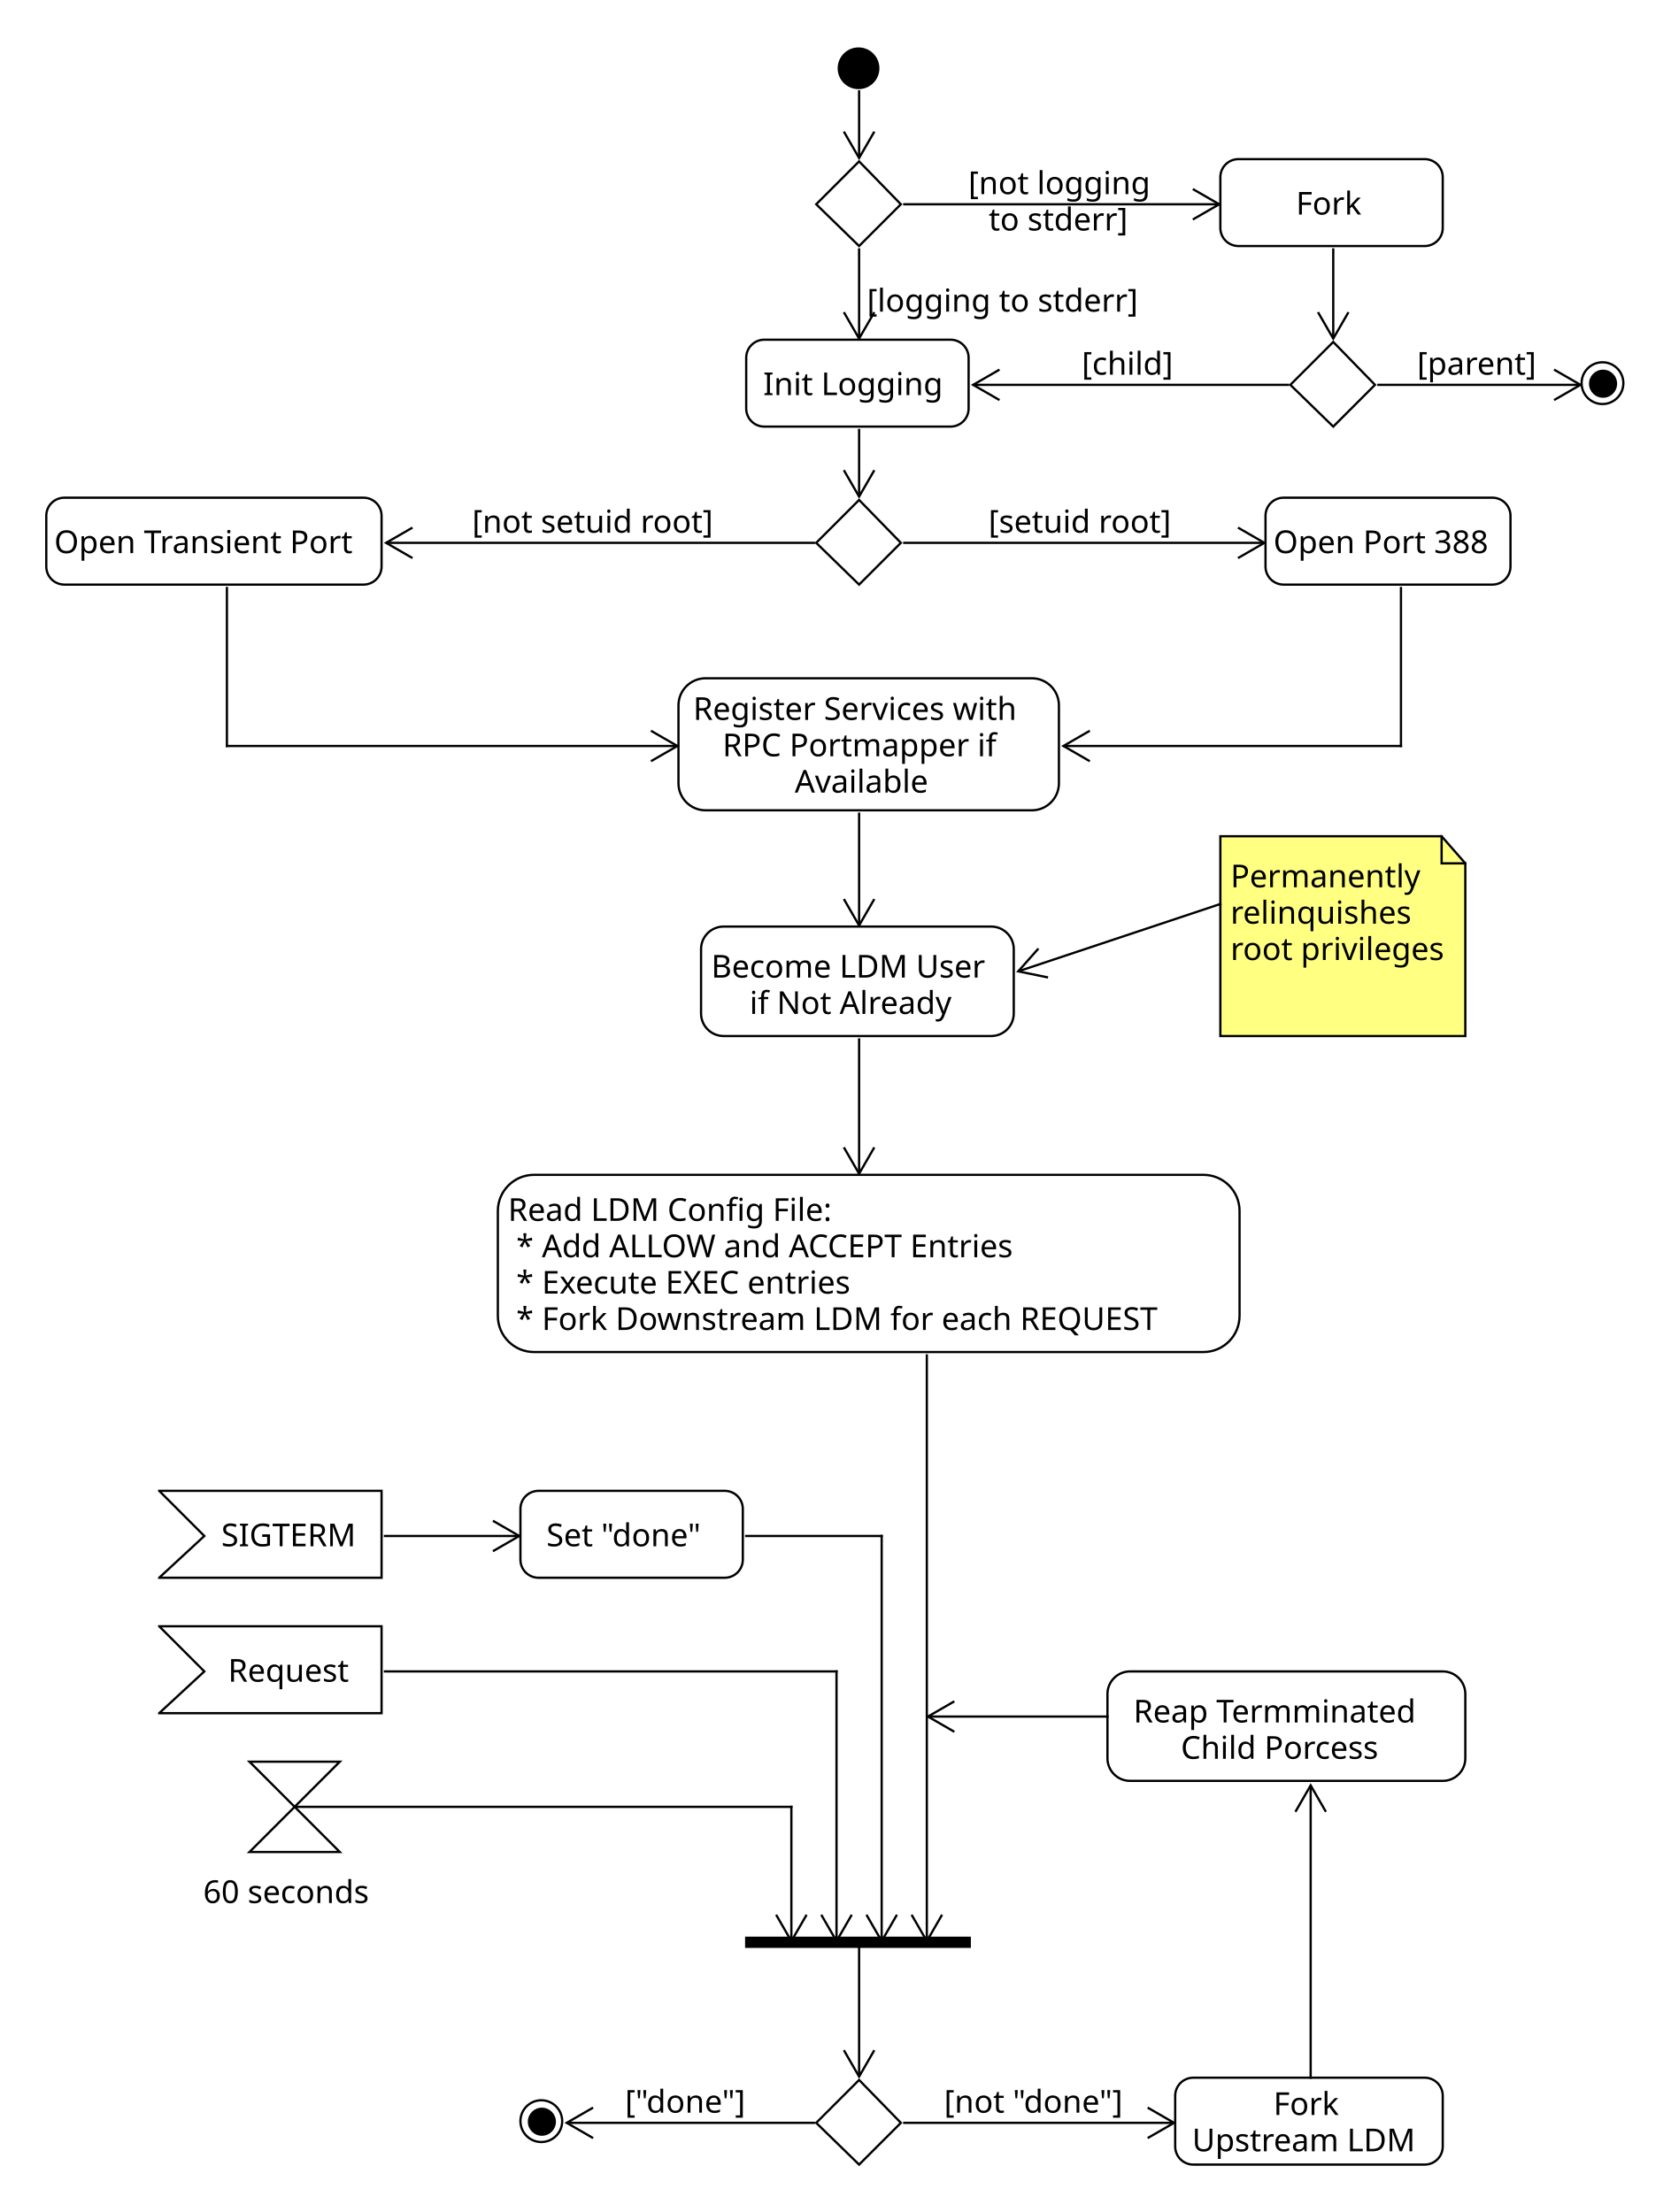
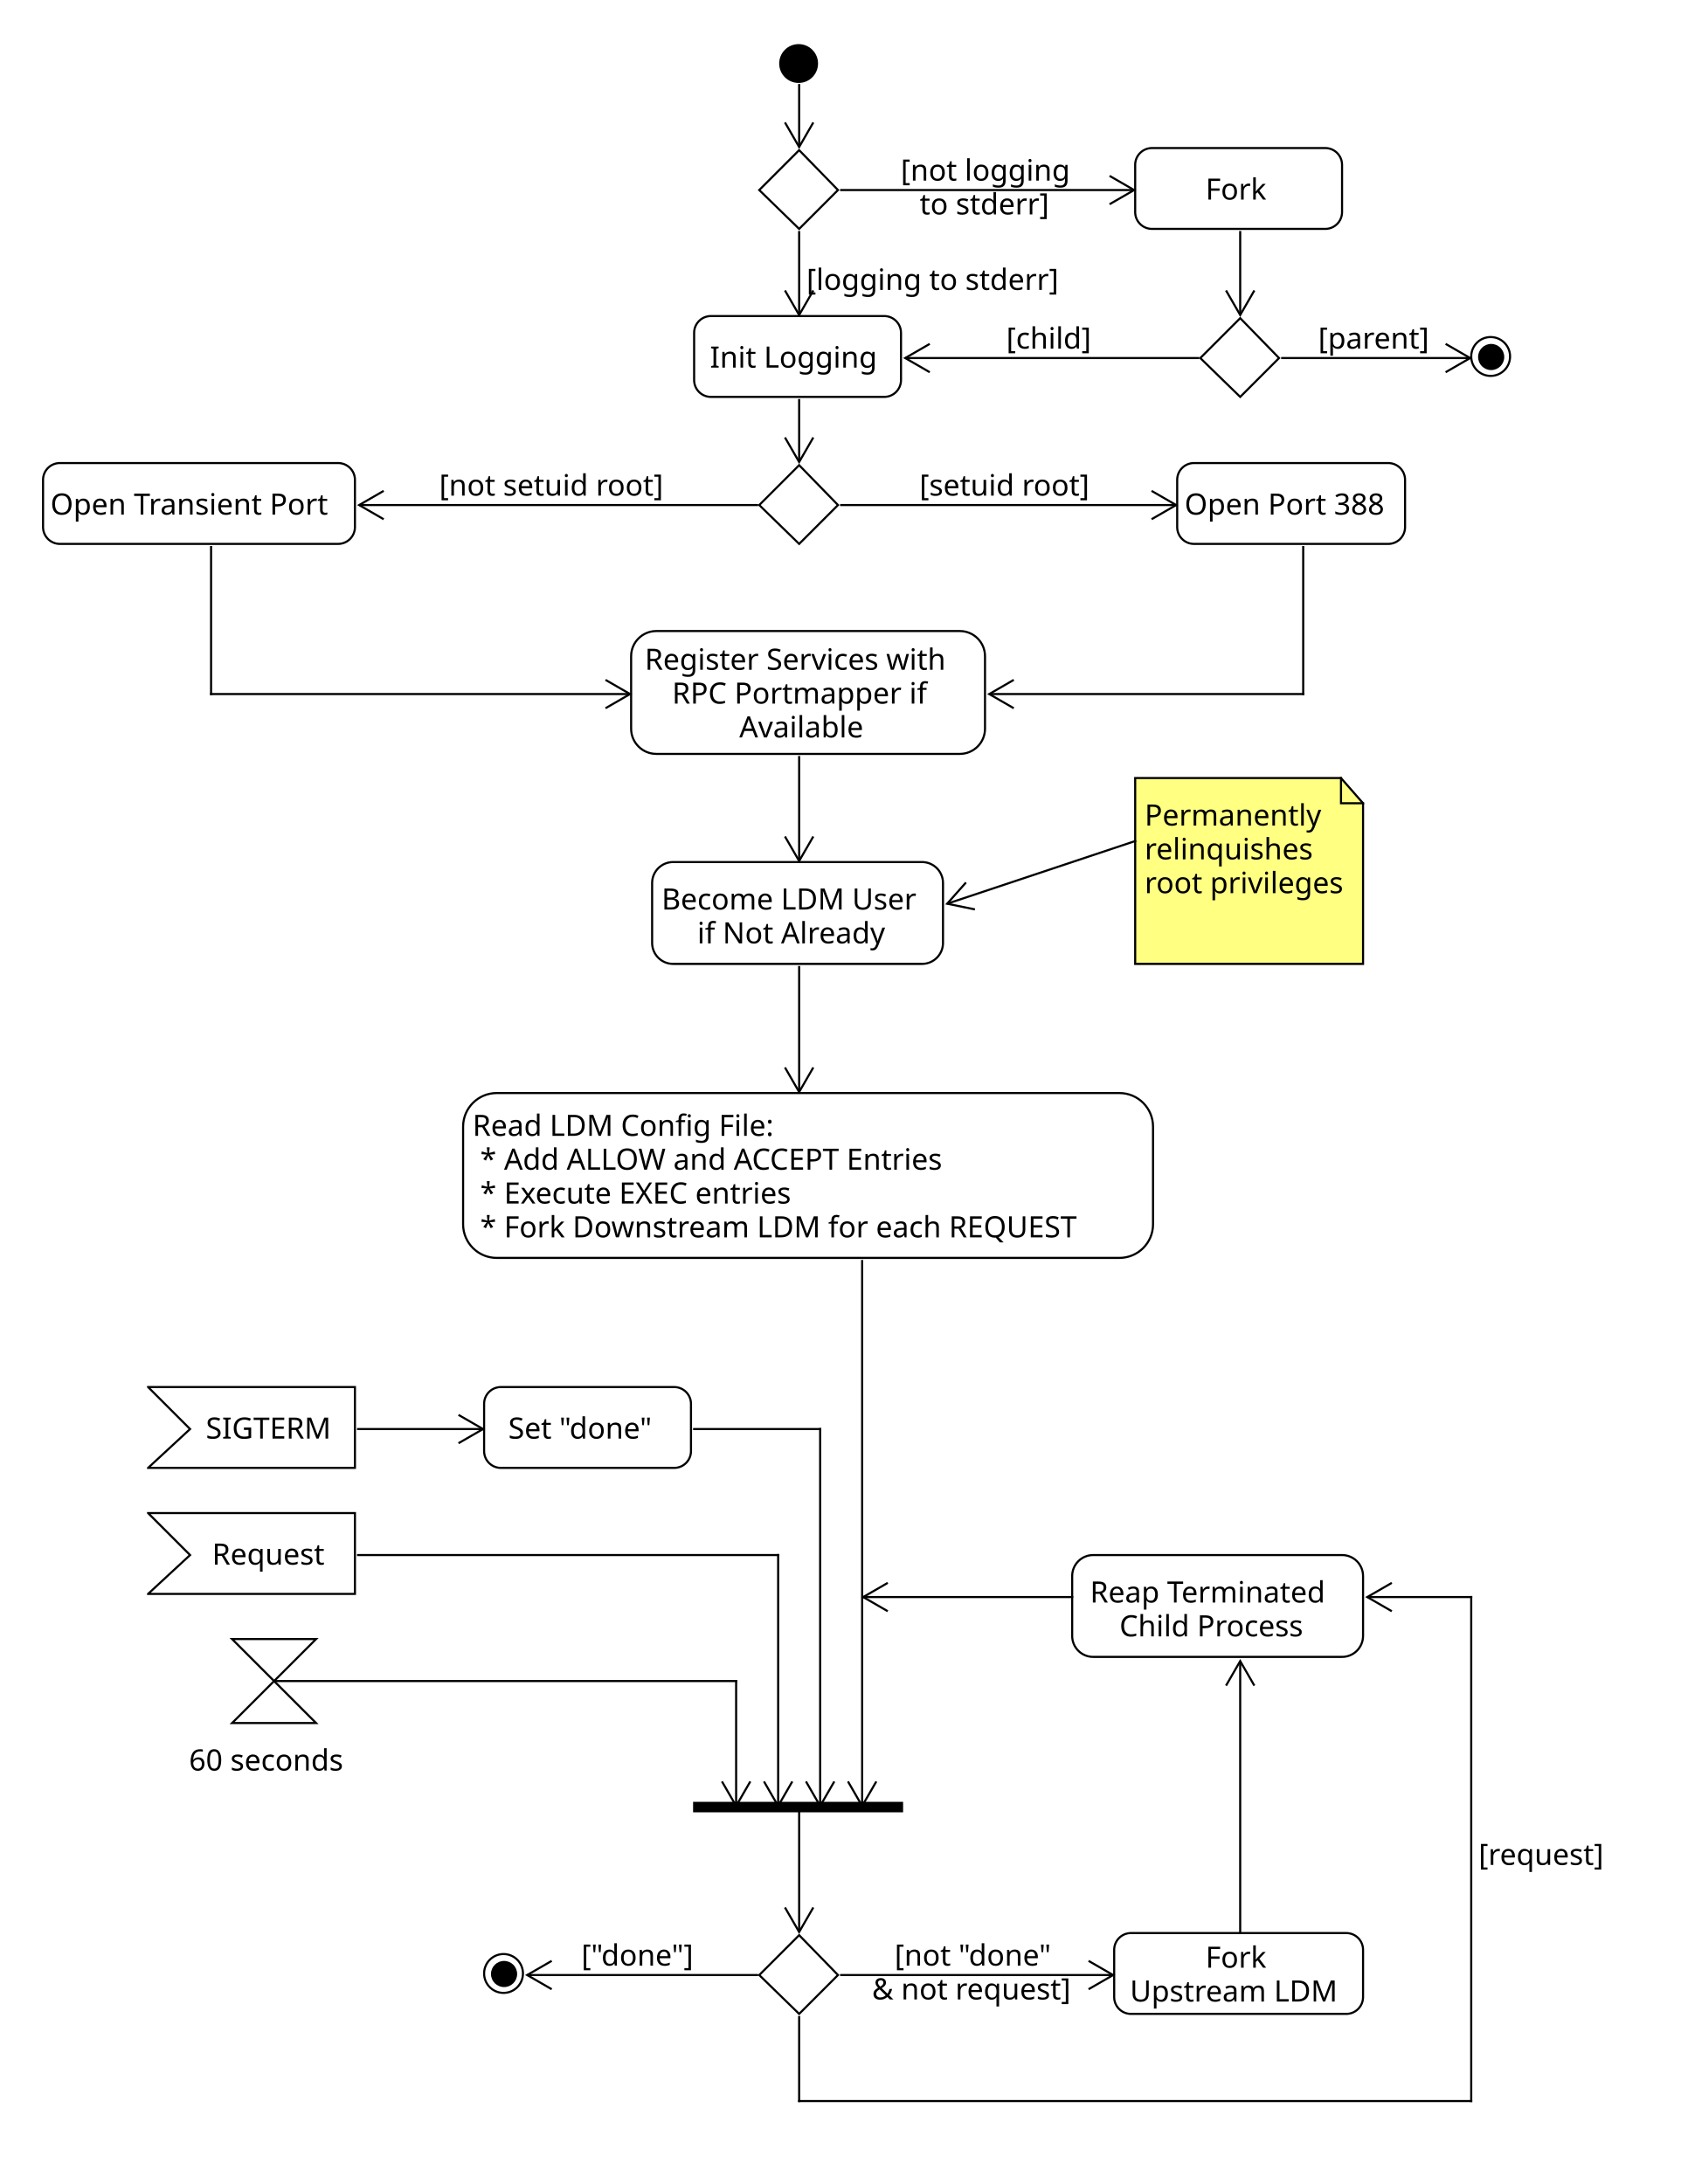
- <svg xmlns="http://www.w3.org/2000/svg" fill-opacity="1" color-rendering="auto" color-interpolation="auto" stroke="black" text-rendering="auto" stroke-linecap="square" width="740" stroke-miterlimit="10" stroke-opacity="1" shape-rendering="auto" fill="black" stroke-dasharray="none" font-weight="normal" stroke-width="1" viewBox="130 -20 740 980" height="980" font-family="'Dialog'" font-style="normal" stroke-linejoin="miter" font-size="12px" stroke-dashoffset="0" image-rendering="auto">
+ <svg xmlns="http://www.w3.org/2000/svg" fill-opacity="1" color-rendering="auto" color-interpolation="auto" stroke="black" text-rendering="auto" stroke-linecap="square" width="800" stroke-miterlimit="10" stroke-opacity="1" shape-rendering="auto" fill="black" stroke-dasharray="none" font-weight="normal" stroke-width="1" viewBox="130 -20 800 1040" height="1040" font-family="'Dialog'" font-style="normal" stroke-linejoin="miter" font-size="12px" stroke-dashoffset="0" image-rendering="auto">
  <defs id="genericDefs" />
  <g>
    <defs id="defs1">
      <clipPath clipPathUnits="userSpaceOnUse" id="clipPath1">
        <path d="M0 0 L2147483647 0 L2147483647 2147483647 L0 2147483647 L0 0 Z" />
      </clipPath>
      <clipPath clipPathUnits="userSpaceOnUse" id="clipPath2">
        <path d="M0 0 L0 40 L100 40 L100 0 Z" />
      </clipPath>
      <clipPath clipPathUnits="userSpaceOnUse" id="clipPath3">
        <path d="M0 0 L0 40 L40 40 L40 0 Z" />
      </clipPath>
      <clipPath clipPathUnits="userSpaceOnUse" id="clipPath4">
        <path d="M0 0 L0 90 L110 90 L110 0 Z" />
      </clipPath>
      <clipPath clipPathUnits="userSpaceOnUse" id="clipPath5">
        <path d="M0 0 L0 80 L100 80 L100 0 Z" />
      </clipPath>
      <clipPath clipPathUnits="userSpaceOnUse" id="clipPath6">
        <path d="M0 0 L0 50 L140 50 L140 0 Z" />
      </clipPath>
      <clipPath clipPathUnits="userSpaceOnUse" id="clipPath7">
-         <path d="M0 0 L0 50 L160 50 L160 0 Z" />
+         <path d="M0 0 L0 40 L120 40 L120 0 Z" />
      </clipPath>
      <clipPath clipPathUnits="userSpaceOnUse" id="clipPath8">
-         <path d="M0 0 L0 40 L120 40 L120 0 Z" />
+         <path d="M0 0 L0 20 L100 20 L100 0 Z" />
      </clipPath>
      <clipPath clipPathUnits="userSpaceOnUse" id="clipPath9">
-         <path d="M0 0 L0 20 L100 20 L100 0 Z" />
+         <path d="M0 0 L0 80 L330 80 L330 0 Z" />
      </clipPath>
      <clipPath clipPathUnits="userSpaceOnUse" id="clipPath10">
-         <path d="M0 0 L0 80 L330 80 L330 0 Z" />
+         <path d="M0 0 L0 60 L170 60 L170 0 Z" />
      </clipPath>
      <clipPath clipPathUnits="userSpaceOnUse" id="clipPath11">
-         <path d="M0 0 L0 60 L170 60 L170 0 Z" />
+         <path d="M0 0 L0 40 L150 40 L150 0 Z" />
      </clipPath>
      <clipPath clipPathUnits="userSpaceOnUse" id="clipPath12">
-         <path d="M0 0 L0 40 L150 40 L150 0 Z" />
+         <path d="M0 0 L0 40 L110 40 L110 0 Z" />
      </clipPath>
      <clipPath clipPathUnits="userSpaceOnUse" id="clipPath13">
-         <path d="M0 0 L0 40 L110 40 L110 0 Z" />
+         <path d="M0 0 L0 20 L20 20 L20 0 Z" />
      </clipPath>
      <clipPath clipPathUnits="userSpaceOnUse" id="clipPath14">
-         <path d="M0 0 L0 20 L20 20 L20 0 Z" />
+         <path d="M0 0 L0 270 L410 270 L410 0 Z" />
      </clipPath>
      <clipPath clipPathUnits="userSpaceOnUse" id="clipPath15">
        <path d="M0 0 L0 70 L30 70 L30 0 Z" />
      </clipPath>
      <clipPath clipPathUnits="userSpaceOnUse" id="clipPath16">
        <path d="M0 0 L0 60 L120 60 L120 0 Z" />
      </clipPath>
      <clipPath clipPathUnits="userSpaceOnUse" id="clipPath17">
        <path d="M0 0 L0 90 L250 90 L250 0 Z" />
      </clipPath>
      <clipPath clipPathUnits="userSpaceOnUse" id="clipPath18">
        <path d="M0 0 L0 210 L90 210 L90 0 Z" />
      </clipPath>
      <clipPath clipPathUnits="userSpaceOnUse" id="clipPath19">
        <path d="M0 0 L0 90 L30 90 L30 0 Z" />
      </clipPath>
      <clipPath clipPathUnits="userSpaceOnUse" id="clipPath20">
        <path d="M0 0 L0 30 L90 30 L90 0 Z" />
      </clipPath>
      <clipPath clipPathUnits="userSpaceOnUse" id="clipPath21">
        <path d="M0 0 L0 40 L140 40 L140 0 Z" />
      </clipPath>
      <clipPath clipPathUnits="userSpaceOnUse" id="clipPath22">
-         <path d="M0 0 L0 30 L110 30 L110 0 Z" />
+         <path d="M0 0 L0 30 L130 30 L130 0 Z" />
      </clipPath>
      <clipPath clipPathUnits="userSpaceOnUse" id="clipPath23">
+         <path d="M0 0 L0 50 L160 50 L160 0 Z" />
+       </clipPath>
+       <clipPath clipPathUnits="userSpaceOnUse" id="clipPath24">
        <path d="M0 0 L0 160 L30 160 L30 0 Z" />
      </clipPath>
-       <clipPath clipPathUnits="userSpaceOnUse" id="clipPath24">
+       <clipPath clipPathUnits="userSpaceOnUse" id="clipPath25">
        <path d="M0 0 L0 150 L230 150 L230 0 Z" />
      </clipPath>
-       <clipPath clipPathUnits="userSpaceOnUse" id="clipPath25">
+       <clipPath clipPathUnits="userSpaceOnUse" id="clipPath26">
        <path d="M0 0 L0 290 L30 290 L30 0 Z" />
      </clipPath>
-       <clipPath clipPathUnits="userSpaceOnUse" id="clipPath26">
+       <clipPath clipPathUnits="userSpaceOnUse" id="clipPath27">
        <path d="M0 0 L0 80 L30 80 L30 0 Z" />
      </clipPath>
-       <clipPath clipPathUnits="userSpaceOnUse" id="clipPath27">
+       <clipPath clipPathUnits="userSpaceOnUse" id="clipPath28">
        <path d="M0 0 L0 100 L180 100 L180 0 Z" />
      </clipPath>
-       <clipPath clipPathUnits="userSpaceOnUse" id="clipPath28">
+       <clipPath clipPathUnits="userSpaceOnUse" id="clipPath29">
        <path d="M0 0 L0 100 L230 100 L230 0 Z" />
      </clipPath>
-       <clipPath clipPathUnits="userSpaceOnUse" id="clipPath29">
+       <clipPath clipPathUnits="userSpaceOnUse" id="clipPath30">
        <path d="M0 0 L0 40 L220 40 L220 0 Z" />
      </clipPath>
-       <clipPath clipPathUnits="userSpaceOnUse" id="clipPath30">
+       <clipPath clipPathUnits="userSpaceOnUse" id="clipPath31">
        <path d="M0 0 L0 40 L190 40 L190 0 Z" />
      </clipPath>
-       <clipPath clipPathUnits="userSpaceOnUse" id="clipPath31">
+       <clipPath clipPathUnits="userSpaceOnUse" id="clipPath32">
        <path d="M0 0 L0 40 L170 40 L170 0 Z" />
      </clipPath>
-       <clipPath clipPathUnits="userSpaceOnUse" id="clipPath32">
+       <clipPath clipPathUnits="userSpaceOnUse" id="clipPath33">
        <path d="M0 0 L0 60 L30 60 L30 0 Z" />
      </clipPath>
-       <clipPath clipPathUnits="userSpaceOnUse" id="clipPath33">
+       <clipPath clipPathUnits="userSpaceOnUse" id="clipPath34">
        <path d="M0 0 L0 70 L150 70 L150 0 Z" />
      </clipPath>
-       <clipPath clipPathUnits="userSpaceOnUse" id="clipPath34">
+       <clipPath clipPathUnits="userSpaceOnUse" id="clipPath35">
        <path d="M0 0 L0 50 L170 50 L170 0 Z" />
      </clipPath>
    </defs>
    <g fill="rgb(255,255,255)" fill-opacity="0" transform="translate(670,50)" stroke-opacity="0" stroke="rgb(255,255,255)">
      <rect x="0.5" y="0.5" clip-path="url(#clipPath2)" width="98.5" rx="8" ry="8" height="38.5" stroke="none" />
    </g>
    <g transform="translate(670,50)">
      <rect x="0.5" y="0.5" clip-path="url(#clipPath2)" fill="none" width="98.5" rx="8" ry="8" height="38.5" />
      <text x="34" font-size="14px" y="25.055" clip-path="url(#clipPath2)" font-family="sans-serif" stroke="none" xml:space="preserve">Fork</text>
    </g>
    <g fill="rgb(255,255,255)" fill-opacity="0" transform="translate(700,130)" stroke-opacity="0" stroke="rgb(255,255,255)">
      <path d="M20.5 1.5 L39 20.5 L20.5 39 L1.5 20.5 Z" clip-path="url(#clipPath3)" stroke="none" />
    </g>
    <g transform="translate(700,130)">
      <path fill="none" d="M20.5 1.5 L39 20.5 L20.5 39 L1.5 20.5 Z" clip-path="url(#clipPath3)" />
    </g>
    <g fill="rgb(255,255,0)" fill-opacity="0.49" transform="translate(670,350)" stroke-opacity="0.49" stroke="rgb(255,255,0)">
      <path d="M0.5 0.5 L98.5 0.5 L109 12.5 L109 89 L0.5 89 Z" clip-path="url(#clipPath4)" stroke="none" />
    </g>
    <g transform="translate(670,350)">
      <path fill="none" d="M0.5 0.5 L98.5 0.5 L109 12.5 L109 89 L0.5 89 Z" clip-path="url(#clipPath4)" />
      <path fill="none" d="M98.5 0.5 L98.5 12.5 L109 12.5" clip-path="url(#clipPath4)" />
      <text x="5" font-size="14px" y="23.109" clip-path="url(#clipPath4)" font-family="sans-serif" stroke="none" xml:space="preserve">Permanently</text>
      <text x="5" font-size="14px" y="39.219" clip-path="url(#clipPath4)" font-family="sans-serif" stroke="none" xml:space="preserve">relinquishes</text>
      <text x="5" font-size="14px" y="55.328" clip-path="url(#clipPath4)" font-family="sans-serif" stroke="none" xml:space="preserve">root privileges</text>
    </g>
    <g fill="rgb(255,255,255)" fill-opacity="0" transform="translate(490,900)" stroke-opacity="0" stroke="rgb(255,255,255)">
      <path d="M20.5 1.5 L39 20.5 L20.5 39 L1.5 20.5 Z" clip-path="url(#clipPath3)" stroke="none" />
    </g>
    <g transform="translate(490,900)">
      <path fill="none" d="M20.5 1.5 L39 20.5 L20.5 39 L1.5 20.5 Z" clip-path="url(#clipPath3)" />
    </g>
    <g fill="rgb(255,255,255)" fill-opacity="0" transform="translate(210,760)" stroke-opacity="0" stroke="rgb(255,255,255)">
      <path d="M30.5 0.5 L70.5 40.5 L30.5 40.5 L70.5 0.5 Z" clip-path="url(#clipPath5)" stroke="none" />
    </g>
    <g transform="translate(210,760)">
      <path fill="none" d="M30.5 0.5 L70.5 40.5 L30.5 40.5 L70.5 0.5 Z" clip-path="url(#clipPath5)" />
      <text x="10" font-size="14px" y="63.109" clip-path="url(#clipPath5)" font-family="sans-serif" stroke="none" xml:space="preserve">60 seconds</text>
    </g>
    <g fill="rgb(255,255,255)" fill-opacity="0" transform="translate(440,390)" stroke-opacity="0" stroke="rgb(255,255,255)">
      <rect x="0.5" y="0.5" clip-path="url(#clipPath6)" width="138.5" rx="10" ry="10" height="48.5" stroke="none" />
    </g>
    <g transform="translate(440,390)">
      <rect x="0.5" y="0.5" clip-path="url(#clipPath6)" fill="none" width="138.5" rx="10" ry="10" height="48.5" />
      <text x="5" font-size="14px" y="23.109" clip-path="url(#clipPath6)" font-family="sans-serif" stroke="none" xml:space="preserve">Become LDM User</text>
      <text x="22" font-size="14px" y="39.219" clip-path="url(#clipPath6)" font-family="sans-serif" stroke="none" xml:space="preserve">if Not Already</text>
    </g>
    <g fill="rgb(255,255,255)" fill-opacity="0" transform="translate(360,640)" stroke-opacity="0" stroke="rgb(255,255,255)">
      <rect x="0.5" y="0.5" clip-path="url(#clipPath2)" width="98.5" rx="8" ry="8" height="38.5" stroke="none" />
    </g>
    <g transform="translate(360,640)">
      <rect x="0.5" y="0.5" clip-path="url(#clipPath2)" fill="none" width="98.5" rx="8" ry="8" height="38.5" />
      <text x="12" font-size="14px" y="25.055" clip-path="url(#clipPath2)" font-family="sans-serif" stroke="none" xml:space="preserve">Set "done"</text>
    </g>
    <g fill="rgb(255,255,255)" fill-opacity="0" transform="translate(200,640)" stroke-opacity="0" stroke="rgb(255,255,255)">
      <path d="M0.5 0.5 L99 0.5 L99 39 L0.5 39 L20.5 20.5 Z" clip-path="url(#clipPath2)" stroke="none" />
    </g>
    <g transform="translate(200,640)">
      <path fill="none" d="M0.5 0.5 L99 0.5 L99 39 L0.5 39 L20.5 20.5 Z" clip-path="url(#clipPath2)" />
      <text x="28" font-size="14px" y="25.055" clip-path="url(#clipPath2)" font-family="sans-serif" stroke="none" xml:space="preserve">SIGTERM</text>
    </g>
-     <g fill="rgb(255,255,255)" fill-opacity="0" transform="translate(620,720)" stroke-opacity="0" stroke="rgb(255,255,255)">
-       <rect x="0.5" y="0.5" clip-path="url(#clipPath7)" width="158.5" rx="10" ry="10" height="48.5" stroke="none" />
-     </g>
-     <g transform="translate(620,720)">
-       <rect x="0.5" y="0.5" clip-path="url(#clipPath7)" fill="none" width="158.5" rx="10" ry="10" height="48.5" />
-       <text x="12" font-size="14px" y="23.109" clip-path="url(#clipPath7)" font-family="sans-serif" stroke="none" xml:space="preserve">Reap Termminated</text>
-       <text x="33" font-size="14px" y="39.219" clip-path="url(#clipPath7)" font-family="sans-serif" stroke="none" xml:space="preserve">Child Porcess</text>
-     </g>
-     <g fill="rgb(255,255,255)" fill-opacity="0" transform="translate(650,900)" stroke-opacity="0" stroke="rgb(255,255,255)">
-       <rect x="0.5" y="0.5" clip-path="url(#clipPath8)" width="118.5" rx="8" ry="8" height="38.5" stroke="none" />
-     </g>
-     <g transform="translate(650,900)">
-       <rect x="0.5" y="0.5" clip-path="url(#clipPath8)" fill="none" width="118.5" rx="8" ry="8" height="38.5" />
-       <text x="44" font-size="14px" y="17" clip-path="url(#clipPath8)" font-family="sans-serif" stroke="none" xml:space="preserve">Fork</text>
-       <text x="8" font-size="14px" y="33.109" clip-path="url(#clipPath8)" font-family="sans-serif" stroke="none" xml:space="preserve">Upstream LDM</text>
+     <g fill="rgb(255,255,255)" fill-opacity="0" transform="translate(640,720)" stroke-opacity="0" stroke="rgb(255,255,255)">
+       <rect x="0.5" y="0.5" clip-path="url(#clipPath6)" width="138.5" rx="10" ry="10" height="48.5" stroke="none" />
+     </g>
+     <g transform="translate(640,720)">
+       <rect x="0.5" y="0.5" clip-path="url(#clipPath6)" fill="none" width="138.5" rx="10" ry="10" height="48.5" />
+       <text x="9" font-size="14px" y="23.109" clip-path="url(#clipPath6)" font-family="sans-serif" stroke="none" xml:space="preserve">Reap Terminated</text>
+       <text x="23" font-size="14px" y="39.219" clip-path="url(#clipPath6)" font-family="sans-serif" stroke="none" xml:space="preserve">Child Process</text>
+     </g>
+     <g fill="rgb(255,255,255)" fill-opacity="0" transform="translate(660,900)" stroke-opacity="0" stroke="rgb(255,255,255)">
+       <rect x="0.5" y="0.5" clip-path="url(#clipPath7)" width="118.5" rx="8" ry="8" height="38.5" stroke="none" />
+     </g>
+     <g transform="translate(660,900)">
+       <rect x="0.5" y="0.5" clip-path="url(#clipPath7)" fill="none" width="118.5" rx="8" ry="8" height="38.5" />
+       <text x="44" font-size="14px" y="17" clip-path="url(#clipPath7)" font-family="sans-serif" stroke="none" xml:space="preserve">Fork</text>
+       <text x="8" font-size="14px" y="33.109" clip-path="url(#clipPath7)" font-family="sans-serif" stroke="none" xml:space="preserve">Upstream LDM</text>
    </g>
    <g fill="rgb(255,255,255)" fill-opacity="0" transform="translate(200,700)" stroke-opacity="0" stroke="rgb(255,255,255)">
      <path d="M0.5 0.5 L99 0.5 L99 39 L0.5 39 L20.5 20.5 Z" clip-path="url(#clipPath2)" stroke="none" />
    </g>
    <g transform="translate(200,700)">
      <path fill="none" d="M0.5 0.5 L99 0.5 L99 39 L0.5 39 L20.5 20.5 Z" clip-path="url(#clipPath2)" />
      <text x="31" font-size="14px" y="25.055" clip-path="url(#clipPath2)" font-family="sans-serif" stroke="none" xml:space="preserve">Request</text>
    </g>
    <g stroke-width="5" transform="translate(460,830)">
-       <path fill="none" d="M0.5 10.5 L99 10.5" clip-path="url(#clipPath9)" />
+       <path fill="none" d="M0.5 10.5 L99 10.5" clip-path="url(#clipPath8)" />
    </g>
    <g fill="rgb(255,255,255)" fill-opacity="0" transform="translate(350,500)" stroke-opacity="0" stroke="rgb(255,255,255)">
-       <rect x="0.5" y="0.5" clip-path="url(#clipPath10)" width="328.5" rx="16" ry="16" height="78.5" stroke="none" />
+       <rect x="0.5" y="0.5" clip-path="url(#clipPath9)" width="328.5" rx="16" ry="16" height="78.5" stroke="none" />
    </g>
    <g transform="translate(350,500)">
-       <rect x="0.5" y="0.5" clip-path="url(#clipPath10)" fill="none" width="328.5" rx="16" ry="16" height="78.5" />
-       <text x="5" font-size="14px" y="20.891" clip-path="url(#clipPath10)" font-family="sans-serif" stroke="none" xml:space="preserve">Read LDM Config File:</text>
-       <text x="5" font-size="14px" y="37" clip-path="url(#clipPath10)" font-family="sans-serif" stroke="none" xml:space="preserve"> * Add ALLOW and ACCEPT Entries</text>
-       <text x="5" font-size="14px" y="53.109" clip-path="url(#clipPath10)" font-family="sans-serif" stroke="none" xml:space="preserve"> * Execute EXEC entries</text>
-       <text x="5" font-size="14px" y="69.219" clip-path="url(#clipPath10)" font-family="sans-serif" stroke="none" xml:space="preserve"> * Fork Downstream LDM for each REQUEST</text>
+       <rect x="0.5" y="0.5" clip-path="url(#clipPath9)" fill="none" width="328.5" rx="16" ry="16" height="78.5" />
+       <text x="5" font-size="14px" y="20.891" clip-path="url(#clipPath9)" font-family="sans-serif" stroke="none" xml:space="preserve">Read LDM Config File:</text>
+       <text x="5" font-size="14px" y="37" clip-path="url(#clipPath9)" font-family="sans-serif" stroke="none" xml:space="preserve"> * Add ALLOW and ACCEPT Entries</text>
+       <text x="5" font-size="14px" y="53.109" clip-path="url(#clipPath9)" font-family="sans-serif" stroke="none" xml:space="preserve"> * Execute EXEC entries</text>
+       <text x="5" font-size="14px" y="69.219" clip-path="url(#clipPath9)" font-family="sans-serif" stroke="none" xml:space="preserve"> * Fork Downstream LDM for each REQUEST</text>
    </g>
    <g fill="rgb(255,255,255)" fill-opacity="0" transform="translate(430,280)" stroke-opacity="0" stroke="rgb(255,255,255)">
-       <rect x="0.5" y="0.5" clip-path="url(#clipPath11)" width="168.5" rx="12" ry="12" height="58.5" stroke="none" />
+       <rect x="0.5" y="0.5" clip-path="url(#clipPath10)" width="168.5" rx="12" ry="12" height="58.5" stroke="none" />
    </g>
    <g transform="translate(430,280)">
-       <rect x="0.5" y="0.5" clip-path="url(#clipPath11)" fill="none" width="168.5" rx="12" ry="12" height="58.5" />
-       <text x="7" font-size="14px" y="18.945" clip-path="url(#clipPath11)" font-family="sans-serif" stroke="none" xml:space="preserve">Register Services with</text>
-       <text x="20" font-size="14px" y="35.055" clip-path="url(#clipPath11)" font-family="sans-serif" stroke="none" xml:space="preserve">RPC Portmapper if</text>
-       <text x="52" font-size="14px" y="51.164" clip-path="url(#clipPath11)" font-family="sans-serif" stroke="none" xml:space="preserve">Available</text>
+       <rect x="0.5" y="0.5" clip-path="url(#clipPath10)" fill="none" width="168.5" rx="12" ry="12" height="58.5" />
+       <text x="7" font-size="14px" y="18.945" clip-path="url(#clipPath10)" font-family="sans-serif" stroke="none" xml:space="preserve">Register Services with</text>
+       <text x="20" font-size="14px" y="35.055" clip-path="url(#clipPath10)" font-family="sans-serif" stroke="none" xml:space="preserve">RPC Portmapper if</text>
+       <text x="52" font-size="14px" y="51.164" clip-path="url(#clipPath10)" font-family="sans-serif" stroke="none" xml:space="preserve">Available</text>
    </g>
    <g fill="rgb(255,255,255)" fill-opacity="0" transform="translate(150,200)" stroke-opacity="0" stroke="rgb(255,255,255)">
-       <rect x="0.5" y="0.5" clip-path="url(#clipPath12)" width="148.5" rx="8" ry="8" height="38.5" stroke="none" />
+       <rect x="0.5" y="0.5" clip-path="url(#clipPath11)" width="148.5" rx="8" ry="8" height="38.5" stroke="none" />
    </g>
    <g transform="translate(150,200)">
-       <rect x="0.5" y="0.5" clip-path="url(#clipPath12)" fill="none" width="148.5" rx="8" ry="8" height="38.5" />
-       <text x="4" font-size="14px" y="25.055" clip-path="url(#clipPath12)" font-family="sans-serif" stroke="none" xml:space="preserve">Open Transient Port</text>
+       <rect x="0.5" y="0.5" clip-path="url(#clipPath11)" fill="none" width="148.5" rx="8" ry="8" height="38.5" />
+       <text x="4" font-size="14px" y="25.055" clip-path="url(#clipPath11)" font-family="sans-serif" stroke="none" xml:space="preserve">Open Transient Port</text>
    </g>
    <g fill="rgb(255,255,255)" fill-opacity="0" transform="translate(690,200)" stroke-opacity="0" stroke="rgb(255,255,255)">
-       <rect x="0.5" y="0.5" clip-path="url(#clipPath13)" width="108.5" rx="8" ry="8" height="38.5" stroke="none" />
+       <rect x="0.5" y="0.5" clip-path="url(#clipPath12)" width="108.5" rx="8" ry="8" height="38.5" stroke="none" />
    </g>
    <g transform="translate(690,200)">
-       <rect x="0.5" y="0.5" clip-path="url(#clipPath13)" fill="none" width="108.5" rx="8" ry="8" height="38.5" />
-       <text x="4" font-size="14px" y="25.055" clip-path="url(#clipPath13)" font-family="sans-serif" stroke="none" xml:space="preserve">Open Port 388</text>
+       <rect x="0.5" y="0.5" clip-path="url(#clipPath12)" fill="none" width="108.5" rx="8" ry="8" height="38.5" />
+       <text x="4" font-size="14px" y="25.055" clip-path="url(#clipPath12)" font-family="sans-serif" stroke="none" xml:space="preserve">Open Port 388</text>
    </g>
    <g fill="rgb(255,255,255)" fill-opacity="0" transform="translate(490,200)" stroke-opacity="0" stroke="rgb(255,255,255)">
      <path d="M20.5 1.5 L39 20.5 L20.5 39 L1.5 20.5 Z" clip-path="url(#clipPath3)" stroke="none" />
    </g>
    <g transform="translate(490,200)">
      <path fill="none" d="M20.5 1.5 L39 20.5 L20.5 39 L1.5 20.5 Z" clip-path="url(#clipPath3)" />
    </g>
    <g fill="rgb(255,255,255)" fill-opacity="0" transform="translate(460,130)" stroke-opacity="0" stroke="rgb(255,255,255)">
      <rect x="0.5" y="0.5" clip-path="url(#clipPath2)" width="98.5" rx="8" ry="8" height="38.5" stroke="none" />
    </g>
    <g transform="translate(460,130)">
      <rect x="0.5" y="0.5" clip-path="url(#clipPath2)" fill="none" width="98.5" rx="8" ry="8" height="38.5" />
      <text x="8" font-size="14px" y="25.055" clip-path="url(#clipPath2)" font-family="sans-serif" stroke="none" xml:space="preserve">Init Logging</text>
    </g>
    <g fill="rgb(255,255,255)" fill-opacity="0" transform="translate(830,140)" stroke-opacity="0" stroke="rgb(255,255,255)">
-       <circle r="9.25" clip-path="url(#clipPath14)" cx="9.75" cy="9.75" stroke="none" />
+       <circle r="9.25" clip-path="url(#clipPath13)" cx="9.75" cy="9.75" stroke="none" />
    </g>
    <g transform="translate(830,140)">
-       <circle fill="none" r="9.25" clip-path="url(#clipPath14)" cx="9.75" cy="9.75" />
-       <circle r="6.227" clip-path="url(#clipPath14)" cx="10" cy="10" stroke="none" />
+       <circle fill="none" r="9.25" clip-path="url(#clipPath13)" cx="9.75" cy="9.75" />
+       <circle r="6.227" clip-path="url(#clipPath13)" cx="10" cy="10" stroke="none" />
    </g>
    <g fill="rgb(255,255,255)" fill-opacity="0" transform="translate(830,140)" stroke-opacity="0" stroke="rgb(255,255,255)">
-       <circle fill="none" r="6.227" clip-path="url(#clipPath14)" cx="10" cy="10" />
+       <circle fill="none" r="6.227" clip-path="url(#clipPath13)" cx="10" cy="10" />
    </g>
    <g fill="rgb(255,255,255)" fill-opacity="0" transform="translate(490,50)" stroke-opacity="0" stroke="rgb(255,255,255)">
      <path d="M20.5 1.5 L39 20.5 L20.5 39 L1.5 20.5 Z" clip-path="url(#clipPath3)" stroke="none" />
    </g>
    <g transform="translate(490,50)">
      <path fill="none" d="M20.5 1.5 L39 20.5 L20.5 39 L1.5 20.5 Z" clip-path="url(#clipPath3)" />
    </g>
    <g fill="rgb(255,255,255)" fill-opacity="0" transform="translate(360,910)" stroke-opacity="0" stroke="rgb(255,255,255)">
-       <circle r="9.25" clip-path="url(#clipPath14)" cx="9.75" cy="9.75" stroke="none" />
+       <circle r="9.25" clip-path="url(#clipPath13)" cx="9.75" cy="9.75" stroke="none" />
    </g>
    <g transform="translate(360,910)">
-       <circle fill="none" r="9.25" clip-path="url(#clipPath14)" cx="9.75" cy="9.75" />
-       <circle r="6.227" clip-path="url(#clipPath14)" cx="10" cy="10" stroke="none" />
+       <circle fill="none" r="9.25" clip-path="url(#clipPath13)" cx="9.75" cy="9.75" />
+       <circle r="6.227" clip-path="url(#clipPath13)" cx="10" cy="10" stroke="none" />
    </g>
    <g fill="rgb(255,255,255)" fill-opacity="0" transform="translate(360,910)" stroke-opacity="0" stroke="rgb(255,255,255)">
-       <circle fill="none" r="6.227" clip-path="url(#clipPath14)" cx="10" cy="10" />
+       <circle fill="none" r="6.227" clip-path="url(#clipPath13)" cx="10" cy="10" />
    </g>
    <g transform="translate(500,0)">
-       <circle r="8.75" clip-path="url(#clipPath14)" cx="10.25" cy="10.25" stroke="none" />
-       <circle fill="none" r="8.75" clip-path="url(#clipPath14)" cx="10.25" cy="10.25" />
+       <circle r="8.75" clip-path="url(#clipPath13)" cx="10.25" cy="10.25" stroke="none" />
+       <circle fill="none" r="8.75" clip-path="url(#clipPath13)" cx="10.25" cy="10.25" />
+     </g>
+     <g transform="translate(500,730)">
+       <path fill="none" d="M281.5 10.5 L330.5 10.5" clip-path="url(#clipPath14)" />
+       <path fill="none" d="M330.5 10.5 L330.5 250.5" clip-path="url(#clipPath14)" />
+       <path fill="none" d="M330.5 250.5 L10.5 250.5" clip-path="url(#clipPath14)" />
+       <path fill="none" d="M10.5 250.5 L10.5 210.5" clip-path="url(#clipPath14)" />
+       <path fill="none" d="M292.258 17 L281 10.5 L292.258 4" clip-path="url(#clipPath14)" />
+       <text x="334" font-size="14px" y="138.055" clip-path="url(#clipPath14)" font-family="sans-serif" stroke="none" xml:space="preserve">[request]</text>
    </g>
    <g transform="translate(710,80)">
      <path fill="none" d="M10.5 49.5 L10.5 10.5" clip-path="url(#clipPath15)" />
      <path fill="none" d="M17 38.742 L10.5 50 L4 38.742" clip-path="url(#clipPath15)" />
    </g>
    <g transform="translate(570,370)">
      <path fill="none" d="M11.449 40.184 L100.5 10.5" clip-path="url(#clipPath16)" />
      <path fill="none" d="M23.71 42.948 L10.974 40.342 L19.599 30.615" clip-path="url(#clipPath16)" />
    </g>
    <g transform="translate(250,770)">
      <path fill="none" d="M230.5 69.5 L230.5 10.5" clip-path="url(#clipPath17)" />
      <path fill="none" d="M230.5 10.5 L10.5 10.5" clip-path="url(#clipPath17)" />
      <path fill="none" d="M237 58.742 L230.5 70 L224 58.742" clip-path="url(#clipPath17)" />
    </g>
    <g transform="translate(450,650)">
      <path fill="none" d="M70.5 189.5 L70.5 10.5" clip-path="url(#clipPath18)" />
      <path fill="none" d="M70.5 10.5 L10.5 10.5" clip-path="url(#clipPath18)" />
      <path fill="none" d="M77 178.742 L70.5 190 L64 178.742" clip-path="url(#clipPath18)" />
    </g>
    <g transform="translate(500,430)">
      <path fill="none" d="M10.5 69.5 L10.5 10.5" clip-path="url(#clipPath19)" />
      <path fill="none" d="M17 58.742 L10.5 70 L4 58.742" clip-path="url(#clipPath19)" />
    </g>
    <g transform="translate(290,650)">
      <path fill="none" d="M69.5 10.5 L10.5 10.5" clip-path="url(#clipPath20)" />
      <path fill="none" d="M58.742 4 L70 10.5 L58.742 17" clip-path="url(#clipPath20)" />
    </g>
    <g transform="translate(370,900)">
      <path fill="none" d="M11.5 20.5 L120.5 20.5" clip-path="url(#clipPath21)" />
      <path fill="none" d="M22.258 27 L11 20.5 L22.258 14" clip-path="url(#clipPath21)" />
      <text x="36.829" font-size="14px" y="16" clip-path="url(#clipPath21)" font-family="sans-serif" stroke="none" xml:space="preserve">["done"]</text>
    </g>
    <g transform="translate(530,730)">
-       <path fill="none" d="M11.5 10.5 L90.5 10.5" clip-path="url(#clipPath22)" />
+       <path fill="none" d="M11.5 10.5 L110.5 10.5" clip-path="url(#clipPath22)" />
      <path fill="none" d="M22.258 17 L11 10.5 L22.258 4" clip-path="url(#clipPath22)" />
    </g>
    <g transform="translate(520,900)">
-       <path fill="none" d="M129.5 20.5 L10.5 20.5" clip-path="url(#clipPath12)" />
-       <path fill="none" d="M118.742 14 L130 20.5 L118.742 27" clip-path="url(#clipPath12)" />
-       <text x="28.14" font-size="14px" y="16" clip-path="url(#clipPath12)" font-family="sans-serif" stroke="none" xml:space="preserve">[not "done"]</text>
-     </g>
-     <g transform="translate(700,760)">
-       <path fill="none" d="M10.5 11.5 L10.5 140.5" clip-path="url(#clipPath23)" />
-       <path fill="none" d="M4 22.258 L10.5 11 L17 22.258" clip-path="url(#clipPath23)" />
+       <path fill="none" d="M139.5 20.5 L10.5 20.5" clip-path="url(#clipPath23)" />
+       <path fill="none" d="M128.742 14 L140 20.5 L128.742 27" clip-path="url(#clipPath23)" />
+       <text x="35.946" font-size="14px" y="16" clip-path="url(#clipPath23)" font-family="sans-serif" stroke="none" xml:space="preserve">[not "done"</text>
+       <text x="25.169" font-size="14px" y="32.109" clip-path="url(#clipPath23)" font-family="sans-serif" stroke="none" xml:space="preserve">&amp; not request]</text>
+     </g>
+     <g transform="translate(710,760)">
+       <path fill="none" d="M10.5 11.5 L10.5 140.5" clip-path="url(#clipPath24)" />
+       <path fill="none" d="M4 22.258 L10.5 11 L17 22.258" clip-path="url(#clipPath24)" />
    </g>
    <g transform="translate(500,830)">
      <path fill="none" d="M10.5 69.5 L10.5 10.5" clip-path="url(#clipPath19)" />
      <path fill="none" d="M17 58.742 L10.5 70 L4 58.742" clip-path="url(#clipPath19)" />
    </g>
    <g transform="translate(290,710)">
-       <path fill="none" d="M210.5 129.5 L210.5 10.5" clip-path="url(#clipPath24)" />
-       <path fill="none" d="M210.5 10.5 L10.5 10.5" clip-path="url(#clipPath24)" />
-       <path fill="none" d="M217 118.742 L210.5 130 L204 118.742" clip-path="url(#clipPath24)" />
+       <path fill="none" d="M210.5 129.5 L210.5 10.5" clip-path="url(#clipPath25)" />
+       <path fill="none" d="M210.5 10.5 L10.5 10.5" clip-path="url(#clipPath25)" />
+       <path fill="none" d="M217 118.742 L210.5 130 L204 118.742" clip-path="url(#clipPath25)" />
    </g>
    <g transform="translate(530,570)">
-       <path fill="none" d="M10.5 269.5 L10.5 10.5" clip-path="url(#clipPath25)" />
-       <path fill="none" d="M17 258.742 L10.5 270 L4 258.742" clip-path="url(#clipPath25)" />
+       <path fill="none" d="M10.5 269.5 L10.5 10.5" clip-path="url(#clipPath26)" />
+       <path fill="none" d="M17 258.742 L10.5 270 L4 258.742" clip-path="url(#clipPath26)" />
    </g>
    <g transform="translate(500,330)">
-       <path fill="none" d="M10.5 59.5 L10.5 10.5" clip-path="url(#clipPath26)" />
-       <path fill="none" d="M17 48.742 L10.5 60 L4 48.742" clip-path="url(#clipPath26)" />
+       <path fill="none" d="M10.5 59.5 L10.5 10.5" clip-path="url(#clipPath27)" />
+       <path fill="none" d="M17 48.742 L10.5 60 L4 48.742" clip-path="url(#clipPath27)" />
    </g>
    <g transform="translate(590,230)">
-       <path fill="none" d="M11.5 80.5 L160.5 80.5" clip-path="url(#clipPath27)" />
-       <path fill="none" d="M160.5 80.5 L160.5 10.5" clip-path="url(#clipPath27)" />
-       <path fill="none" d="M22.258 87 L11 80.5 L22.258 74" clip-path="url(#clipPath27)" />
+       <path fill="none" d="M11.5 80.5 L160.5 80.5" clip-path="url(#clipPath28)" />
+       <path fill="none" d="M160.5 80.5 L160.5 10.5" clip-path="url(#clipPath28)" />
+       <path fill="none" d="M22.258 87 L11 80.5 L22.258 74" clip-path="url(#clipPath28)" />
    </g>
    <g transform="translate(220,230)">
-       <path fill="none" d="M209.5 80.5 L10.5 80.5" clip-path="url(#clipPath28)" />
-       <path fill="none" d="M10.5 80.5 L10.5 10.5" clip-path="url(#clipPath28)" />
-       <path fill="none" d="M198.742 74 L210 80.5 L198.742 87" clip-path="url(#clipPath28)" />
+       <path fill="none" d="M209.5 80.5 L10.5 80.5" clip-path="url(#clipPath29)" />
+       <path fill="none" d="M10.5 80.5 L10.5 10.5" clip-path="url(#clipPath29)" />
+       <path fill="none" d="M198.742 74 L210 80.5 L198.742 87" clip-path="url(#clipPath29)" />
    </g>
    <g transform="translate(290,200)">
-       <path fill="none" d="M11.5 20.5 L200.5 20.5" clip-path="url(#clipPath29)" />
-       <path fill="none" d="M22.258 27 L11 20.5 L22.258 14" clip-path="url(#clipPath29)" />
-       <text x="49.113" font-size="14px" y="16" clip-path="url(#clipPath29)" font-family="sans-serif" stroke="none" xml:space="preserve">[not setuid root]</text>
+       <path fill="none" d="M11.5 20.5 L200.5 20.5" clip-path="url(#clipPath30)" />
+       <path fill="none" d="M22.258 27 L11 20.5 L22.258 14" clip-path="url(#clipPath30)" />
+       <text x="49.113" font-size="14px" y="16" clip-path="url(#clipPath30)" font-family="sans-serif" stroke="none" xml:space="preserve">[not setuid root]</text>
    </g>
    <g transform="translate(520,200)">
-       <path fill="none" d="M169.5 20.5 L10.5 20.5" clip-path="url(#clipPath30)" />
-       <path fill="none" d="M158.742 14 L170 20.5 L158.742 27" clip-path="url(#clipPath30)" />
-       <text x="47.802" font-size="14px" y="16" clip-path="url(#clipPath30)" font-family="sans-serif" stroke="none" xml:space="preserve">[setuid root]</text>
+       <path fill="none" d="M169.5 20.5 L10.5 20.5" clip-path="url(#clipPath31)" />
+       <path fill="none" d="M158.742 14 L170 20.5 L158.742 27" clip-path="url(#clipPath31)" />
+       <text x="47.802" font-size="14px" y="16" clip-path="url(#clipPath31)" font-family="sans-serif" stroke="none" xml:space="preserve">[setuid root]</text>
    </g>
    <g transform="translate(550,130)">
-       <path fill="none" d="M11.5 20.5 L150.5 20.5" clip-path="url(#clipPath31)" />
-       <path fill="none" d="M22.258 27 L11 20.5 L22.258 14" clip-path="url(#clipPath31)" />
-       <text x="59.12" font-size="14px" y="16" clip-path="url(#clipPath31)" font-family="sans-serif" stroke="none" xml:space="preserve">[child]</text>
+       <path fill="none" d="M11.5 20.5 L150.5 20.5" clip-path="url(#clipPath32)" />
+       <path fill="none" d="M22.258 27 L11 20.5 L22.258 14" clip-path="url(#clipPath32)" />
+       <text x="59.12" font-size="14px" y="16" clip-path="url(#clipPath32)" font-family="sans-serif" stroke="none" xml:space="preserve">[child]</text>
    </g>
    <g transform="translate(500,160)">
-       <path fill="none" d="M10.5 39.5 L10.5 10.5" clip-path="url(#clipPath32)" />
-       <path fill="none" d="M17 28.742 L10.5 40 L4 28.742" clip-path="url(#clipPath32)" />
+       <path fill="none" d="M10.5 39.5 L10.5 10.5" clip-path="url(#clipPath33)" />
+       <path fill="none" d="M17 28.742 L10.5 40 L4 28.742" clip-path="url(#clipPath33)" />
    </g>
    <g transform="translate(500,80)">
-       <path fill="none" d="M10.5 49.5 L10.5 10.5" clip-path="url(#clipPath33)" />
-       <path fill="none" d="M17 38.742 L10.5 50 L4 38.742" clip-path="url(#clipPath33)" />
-       <text x="14" font-size="14px" y="38.055" clip-path="url(#clipPath33)" font-family="sans-serif" stroke="none" xml:space="preserve">[logging to stderr]</text>
+       <path fill="none" d="M10.5 49.5 L10.5 10.5" clip-path="url(#clipPath34)" />
+       <path fill="none" d="M17 38.742 L10.5 50 L4 38.742" clip-path="url(#clipPath34)" />
+       <text x="14" font-size="14px" y="38.055" clip-path="url(#clipPath34)" font-family="sans-serif" stroke="none" xml:space="preserve">[logging to stderr]</text>
    </g>
    <g transform="translate(730,130)">
-       <path fill="none" d="M99.5 20.5 L10.5 20.5" clip-path="url(#clipPath8)" />
-       <path fill="none" d="M88.742 14 L100 20.5 L88.742 27" clip-path="url(#clipPath8)" />
-       <text x="27.639" font-size="14px" y="16" clip-path="url(#clipPath8)" font-family="sans-serif" stroke="none" xml:space="preserve">[parent]</text>
+       <path fill="none" d="M99.5 20.5 L10.5 20.5" clip-path="url(#clipPath7)" />
+       <path fill="none" d="M88.742 14 L100 20.5 L88.742 27" clip-path="url(#clipPath7)" />
+       <text x="27.639" font-size="14px" y="16" clip-path="url(#clipPath7)" font-family="sans-serif" stroke="none" xml:space="preserve">[parent]</text>
    </g>
    <g transform="translate(500,10)">
-       <path fill="none" d="M10.5 39.5 L10.5 10.5" clip-path="url(#clipPath32)" />
-       <path fill="none" d="M17 28.742 L10.5 40 L4 28.742" clip-path="url(#clipPath32)" />
+       <path fill="none" d="M10.5 39.5 L10.5 10.5" clip-path="url(#clipPath33)" />
+       <path fill="none" d="M17 28.742 L10.5 40 L4 28.742" clip-path="url(#clipPath33)" />
    </g>
    <g transform="translate(520,50)">
-       <path fill="none" d="M149.5 20.5 L10.5 20.5" clip-path="url(#clipPath34)" />
-       <path fill="none" d="M138.742 14 L150 20.5 L138.742 27" clip-path="url(#clipPath34)" />
-       <text x="38.881" font-size="14px" y="16" clip-path="url(#clipPath34)" font-family="sans-serif" stroke="none" xml:space="preserve">[not logging</text>
-       <text x="47.905" font-size="14px" y="32.109" clip-path="url(#clipPath34)" font-family="sans-serif" stroke="none" xml:space="preserve">to stderr]</text>
+       <path fill="none" d="M149.5 20.5 L10.5 20.5" clip-path="url(#clipPath35)" />
+       <path fill="none" d="M138.742 14 L150 20.5 L138.742 27" clip-path="url(#clipPath35)" />
+       <text x="38.881" font-size="14px" y="16" clip-path="url(#clipPath35)" font-family="sans-serif" stroke="none" xml:space="preserve">[not logging</text>
+       <text x="47.905" font-size="14px" y="32.109" clip-path="url(#clipPath35)" font-family="sans-serif" stroke="none" xml:space="preserve">to stderr]</text>
    </g>
  </g>
</svg>
